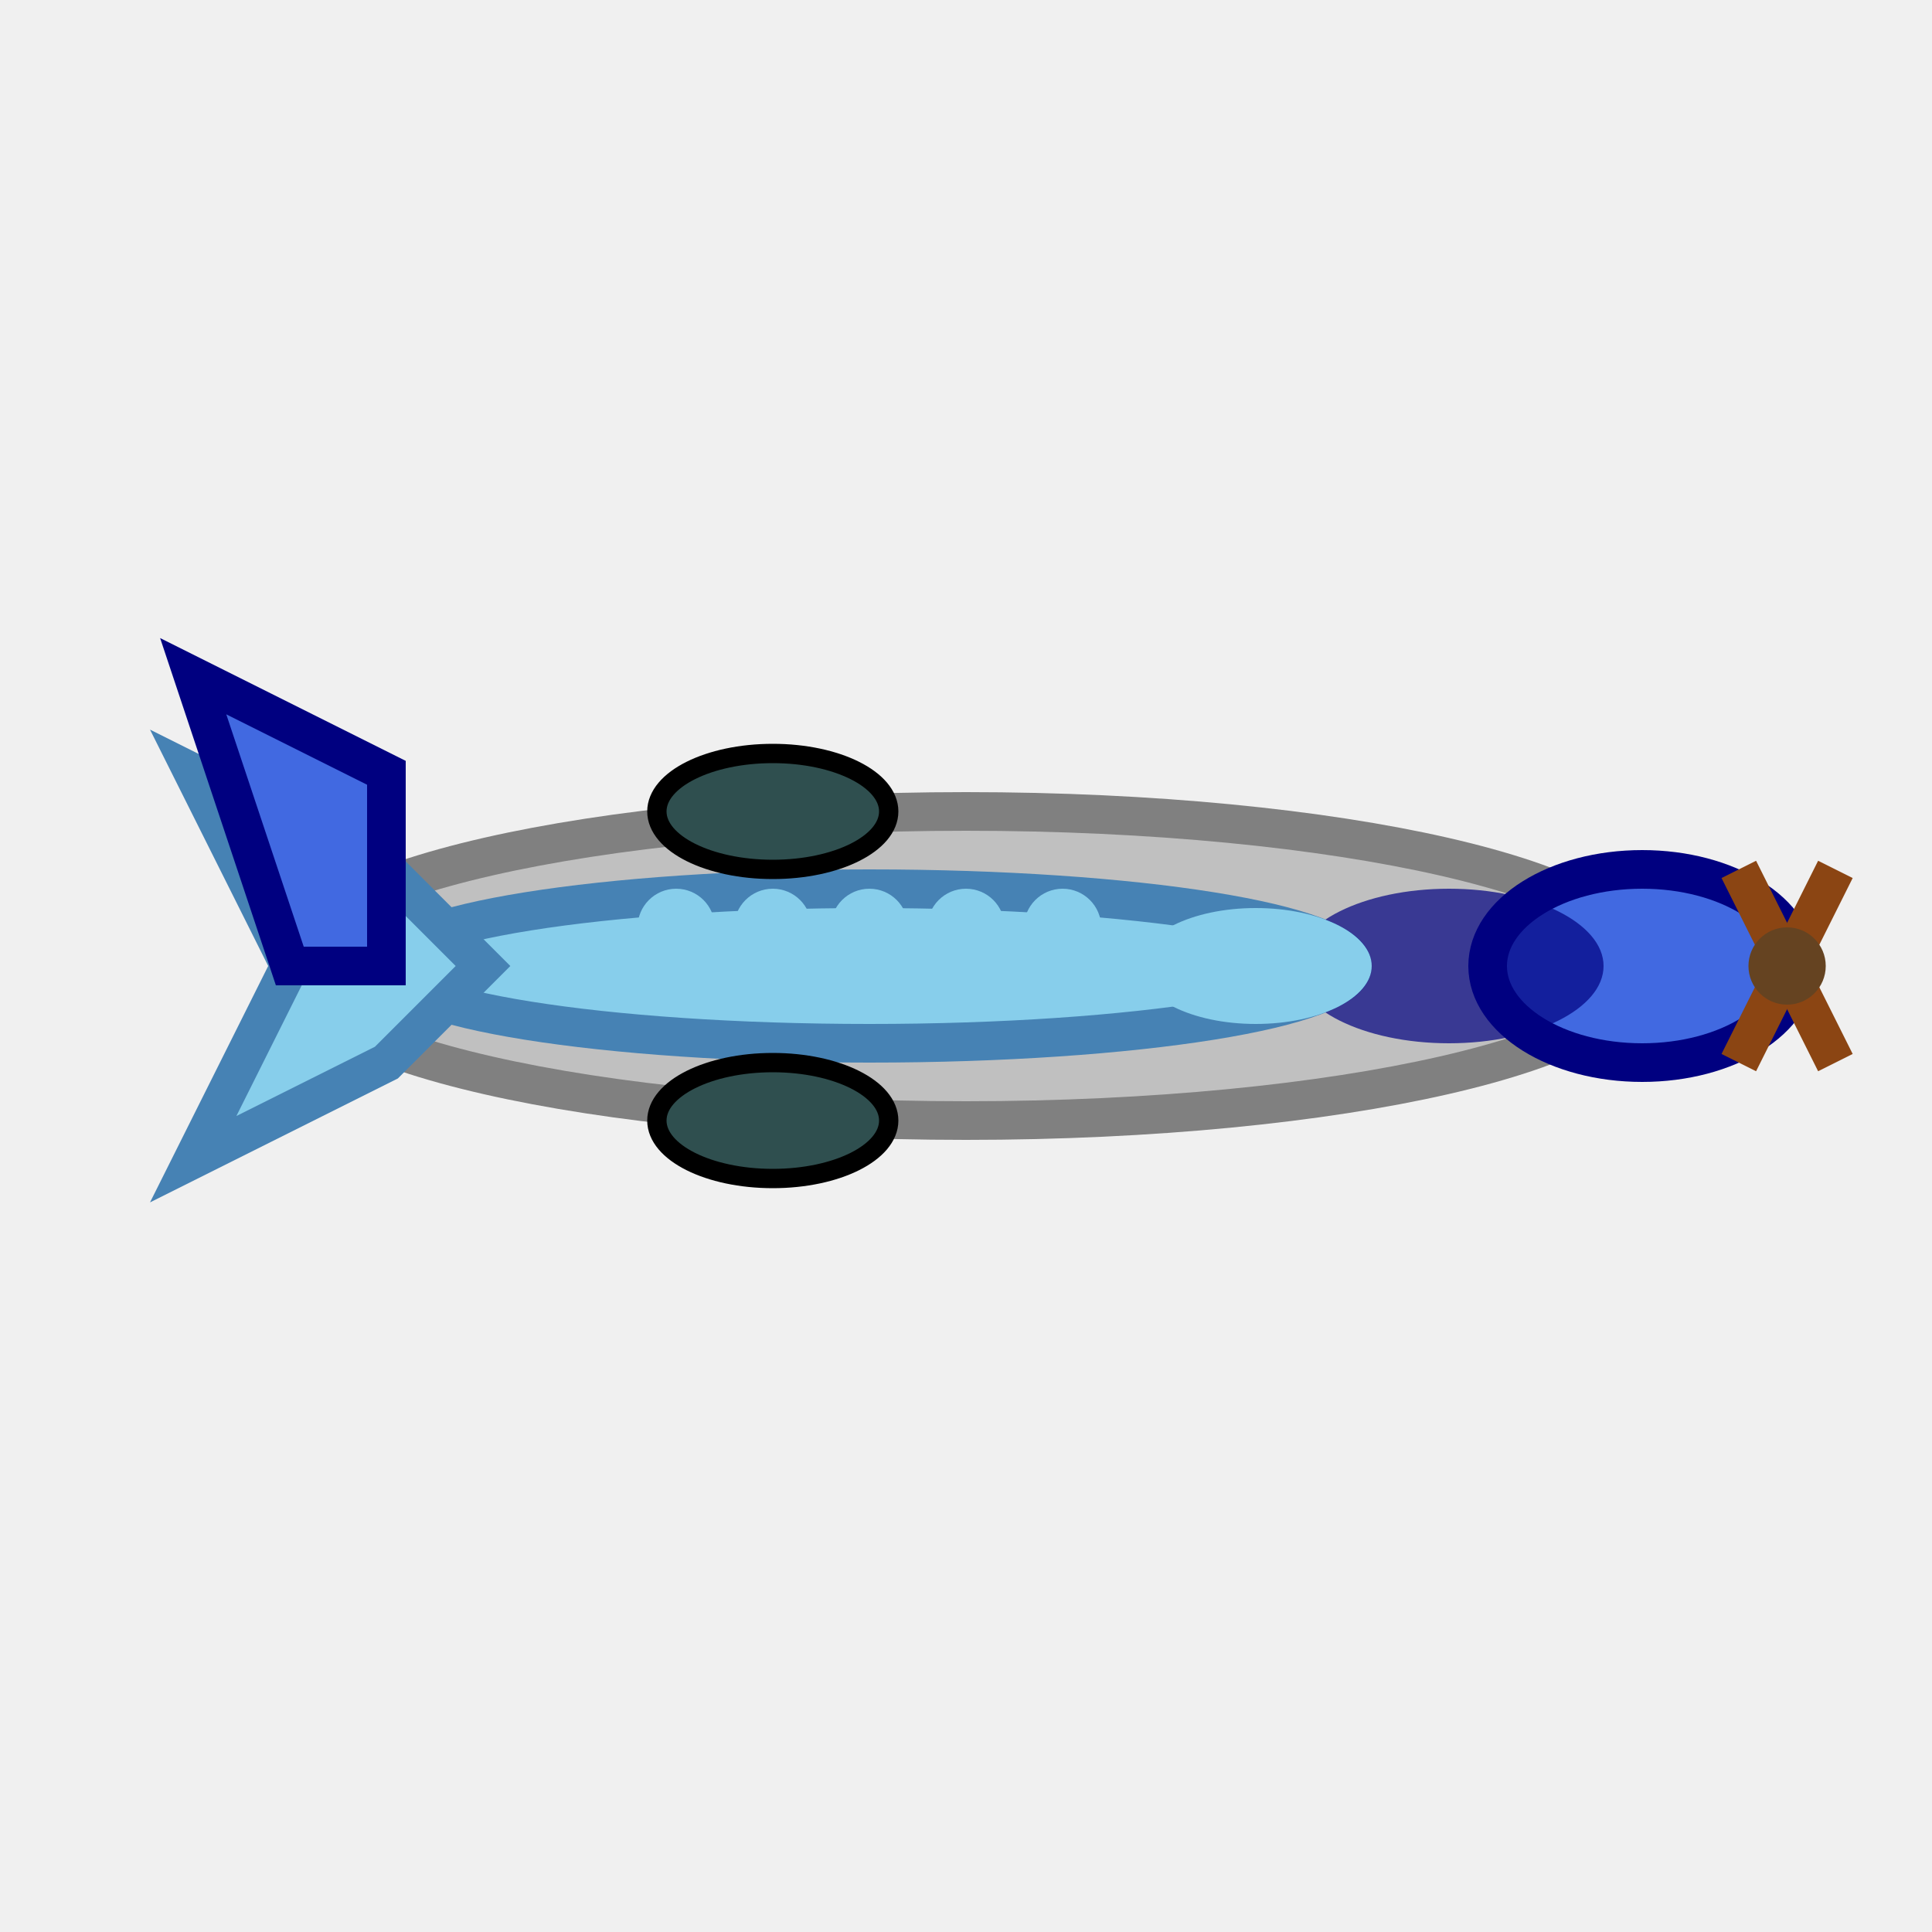
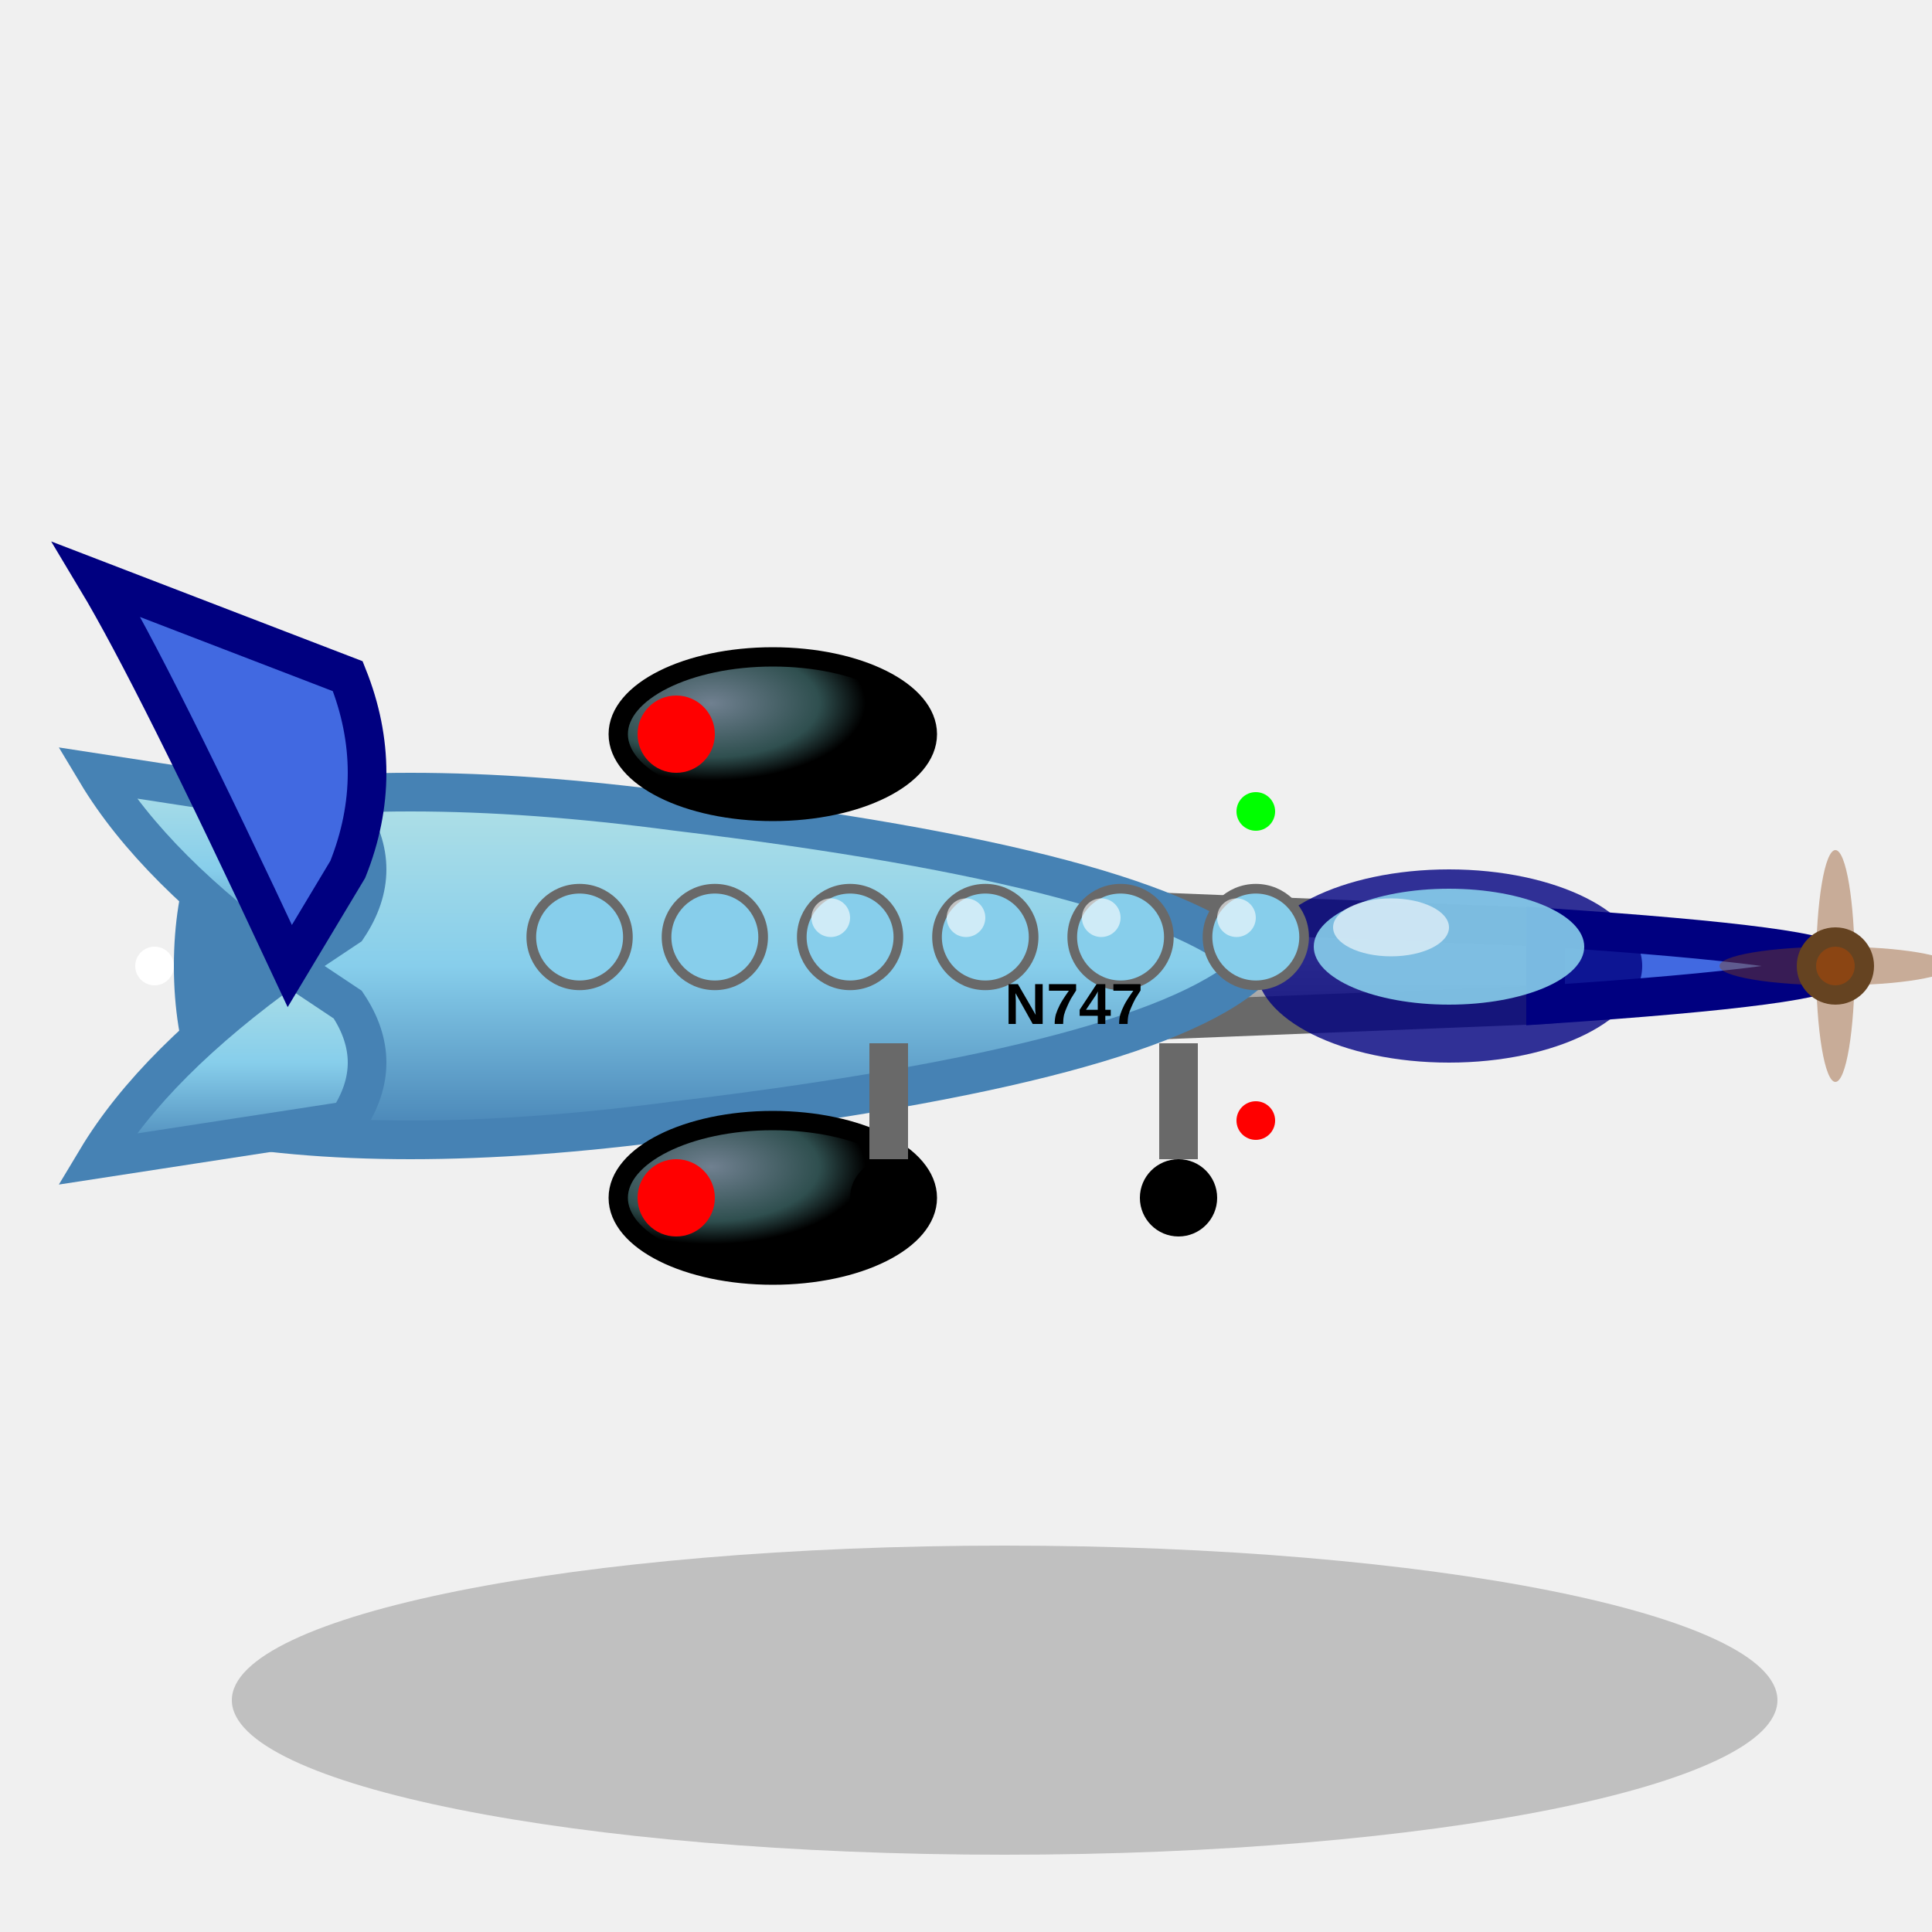
<svg xmlns="http://www.w3.org/2000/svg" viewBox="0 0 100 100">
-   <ellipse cx="50" cy="50" rx="35" ry="8" fill="#C0C0C0" stroke="#808080" stroke-width="2" />
-   <ellipse cx="85" cy="50" rx="8" ry="5" fill="#4169E1" stroke="#000080" stroke-width="2" />
-   <ellipse cx="45" cy="50" rx="25" ry="4" fill="#87CEEB" stroke="#4682B4" stroke-width="2" />
-   <polygon points="15,50 10,40 20,45 25,50 20,55 10,60" fill="#87CEEB" stroke="#4682B4" stroke-width="2" />
-   <polygon points="15,50 10,35 20,40 20,50" fill="#4169E1" stroke="#000080" stroke-width="2" />
-   <ellipse cx="75" cy="50" rx="8" ry="4" fill="#000080" opacity="0.7" />
-   <ellipse cx="65" cy="50" rx="6" ry="3" fill="#87CEEB" />
-   <circle cx="55" cy="48" r="2" fill="#87CEEB" />
-   <circle cx="50" cy="48" r="2" fill="#87CEEB" />
-   <circle cx="45" cy="48" r="2" fill="#87CEEB" />
-   <circle cx="40" cy="48" r="2" fill="#87CEEB" />
-   <circle cx="35" cy="48" r="2" fill="#87CEEB" />
-   <ellipse cx="40" cy="42" rx="6" ry="3" fill="#2F4F4F" stroke="#000" stroke-width="1" />
-   <ellipse cx="40" cy="58" rx="6" ry="3" fill="#2F4F4F" stroke="#000" stroke-width="1" />
-   <line x1="90" y1="45" x2="95" y2="55" stroke="#8B4513" stroke-width="2" />
-   <line x1="95" y1="45" x2="90" y2="55" stroke="#8B4513" stroke-width="2" />
-   <circle cx="92.5" cy="50" r="2" fill="#654321" />
+   <defs>
+     <linearGradient id="fuselageGrad" x1="0" y1="0" x2="0" y2="1">
+       <stop offset="0%" stop-color="#E6E6FA" />
+       <stop offset="50%" stop-color="#C0C0C0" />
+       <stop offset="100%" stop-color="#808080" />
+     </linearGradient>
+     <linearGradient id="wingGrad" x1="0" y1="0" x2="0" y2="1">
+       <stop offset="0%" stop-color="#B0E0E6" />
+       <stop offset="50%" stop-color="#87CEEB" />
+       <stop offset="100%" stop-color="#4682B4" />
+     </linearGradient>
+     <radialGradient id="engineGrad" cx="0.3" cy="0.3">
+       <stop offset="0%" stop-color="#708090" />
+       <stop offset="70%" stop-color="#2F4F4F" />
+       <stop offset="100%" stop-color="#000" />
+     </radialGradient>
+   </defs>
+   <ellipse cx="52" cy="88" rx="40" ry="8" fill="#000" opacity="0.2" />
+   <path d="M 15 50 Q 20 45 30 46 L 80 48 Q 90 49 92 50 Q 90 51 80 52 L 30 54 Q 20 55 15 50 Z" fill="url(#fuselageGrad)" stroke="#696969" stroke-width="2" />
+   <path d="M 80 48 Q 95 49 95 50 Q 95 51 80 52 Z" fill="#4169E1" stroke="#000080" stroke-width="2" />
+   <path d="M 35 42 Q 20 40 10 42 Q 15 50 10 58 Q 20 60 35 58 Q 60 55 65 50 Q 60 45 35 42 Z" fill="url(#wingGrad)" stroke="#4682B4" stroke-width="2" />
+   <ellipse cx="12" cy="50" rx="3" ry="8" fill="#4682B4" />
+   <path d="M 15 50 Q 8 45 5 40 L 18 42 Q 20 45 18 48 Z" fill="url(#wingGrad)" stroke="#4682B4" stroke-width="2" />
+   <path d="M 15 50 Q 8 55 5 60 L 18 58 Q 20 55 18 52 Z" fill="url(#wingGrad)" stroke="#4682B4" stroke-width="2" />
+   <path d="M 15 50 Q 8 35 5 30 L 18 35 Q 20 40 18 45 Z" fill="#4169E1" stroke="#000080" stroke-width="2" />
+   <ellipse cx="75" cy="50" rx="10" ry="5" fill="#000080" opacity="0.8" />
+   <ellipse cx="75" cy="49" rx="7" ry="3" fill="#87CEEB" opacity="0.9" />
+   <ellipse cx="72" cy="48" rx="3" ry="1.5" fill="#FFFFFF" opacity="0.6" />
+   <circle cx="65" cy="48.5" r="2.5" fill="#87CEEB" stroke="#696969" stroke-width="0.5" />
+   <circle cx="58" cy="48.5" r="2.5" fill="#87CEEB" stroke="#696969" stroke-width="0.5" />
+   <circle cx="51" cy="48.5" r="2.5" fill="#87CEEB" stroke="#696969" stroke-width="0.5" />
+   <circle cx="44" cy="48.5" r="2.5" fill="#87CEEB" stroke="#696969" stroke-width="0.5" />
+   <circle cx="37" cy="48.5" r="2.5" fill="#87CEEB" stroke="#696969" stroke-width="0.5" />
+   <circle cx="30" cy="48.5" r="2.5" fill="#87CEEB" stroke="#696969" stroke-width="0.5" />
+   <circle cx="64" cy="47.5" r="1" fill="#FFFFFF" opacity="0.6" />
+   <circle cx="57" cy="47.5" r="1" fill="#FFFFFF" opacity="0.6" />
+   <circle cx="50" cy="47.5" r="1" fill="#FFFFFF" opacity="0.6" />
+   <circle cx="43" cy="47.5" r="1" fill="#FFFFFF" opacity="0.6" />
+   <ellipse cx="40" cy="38" rx="8" ry="4" fill="url(#engineGrad)" stroke="#000" stroke-width="1" />
+   <ellipse cx="40" cy="62" rx="8" ry="4" fill="url(#engineGrad)" stroke="#000" stroke-width="1" />
+   <circle cx="35" cy="38" r="2" fill="#FF0000" />
+   <circle cx="35" cy="62" r="2" fill="#FF0000" />
+   <rect x="45" y="54" width="2" height="6" fill="#696969" />
+   <rect x="60" y="54" width="2" height="6" fill="#696969" />
+   <circle cx="46" cy="62" r="2" fill="#000" />
+   <circle cx="61" cy="62" r="2" fill="#000" />
+   <ellipse cx="95" cy="50" rx="6" ry="1" fill="#8B4513" opacity="0.4" />
+   <ellipse cx="95" cy="50" rx="1" ry="6" fill="#8B4513" opacity="0.4" />
+   <circle cx="95" cy="50" r="2" fill="#654321" />
+   <circle cx="95" cy="50" r="1" fill="#8B4513" />
+   <circle cx="65" cy="42" r="1" fill="#00FF00" />
+   <circle cx="65" cy="58" r="1" fill="#FF0000" />
+   <circle cx="8" cy="50" r="1" fill="#FFFFFF" />
+   <text x="52" y="53" font-family="Arial" font-size="3" fill="#000" font-weight="bold">N747</text>
</svg>
